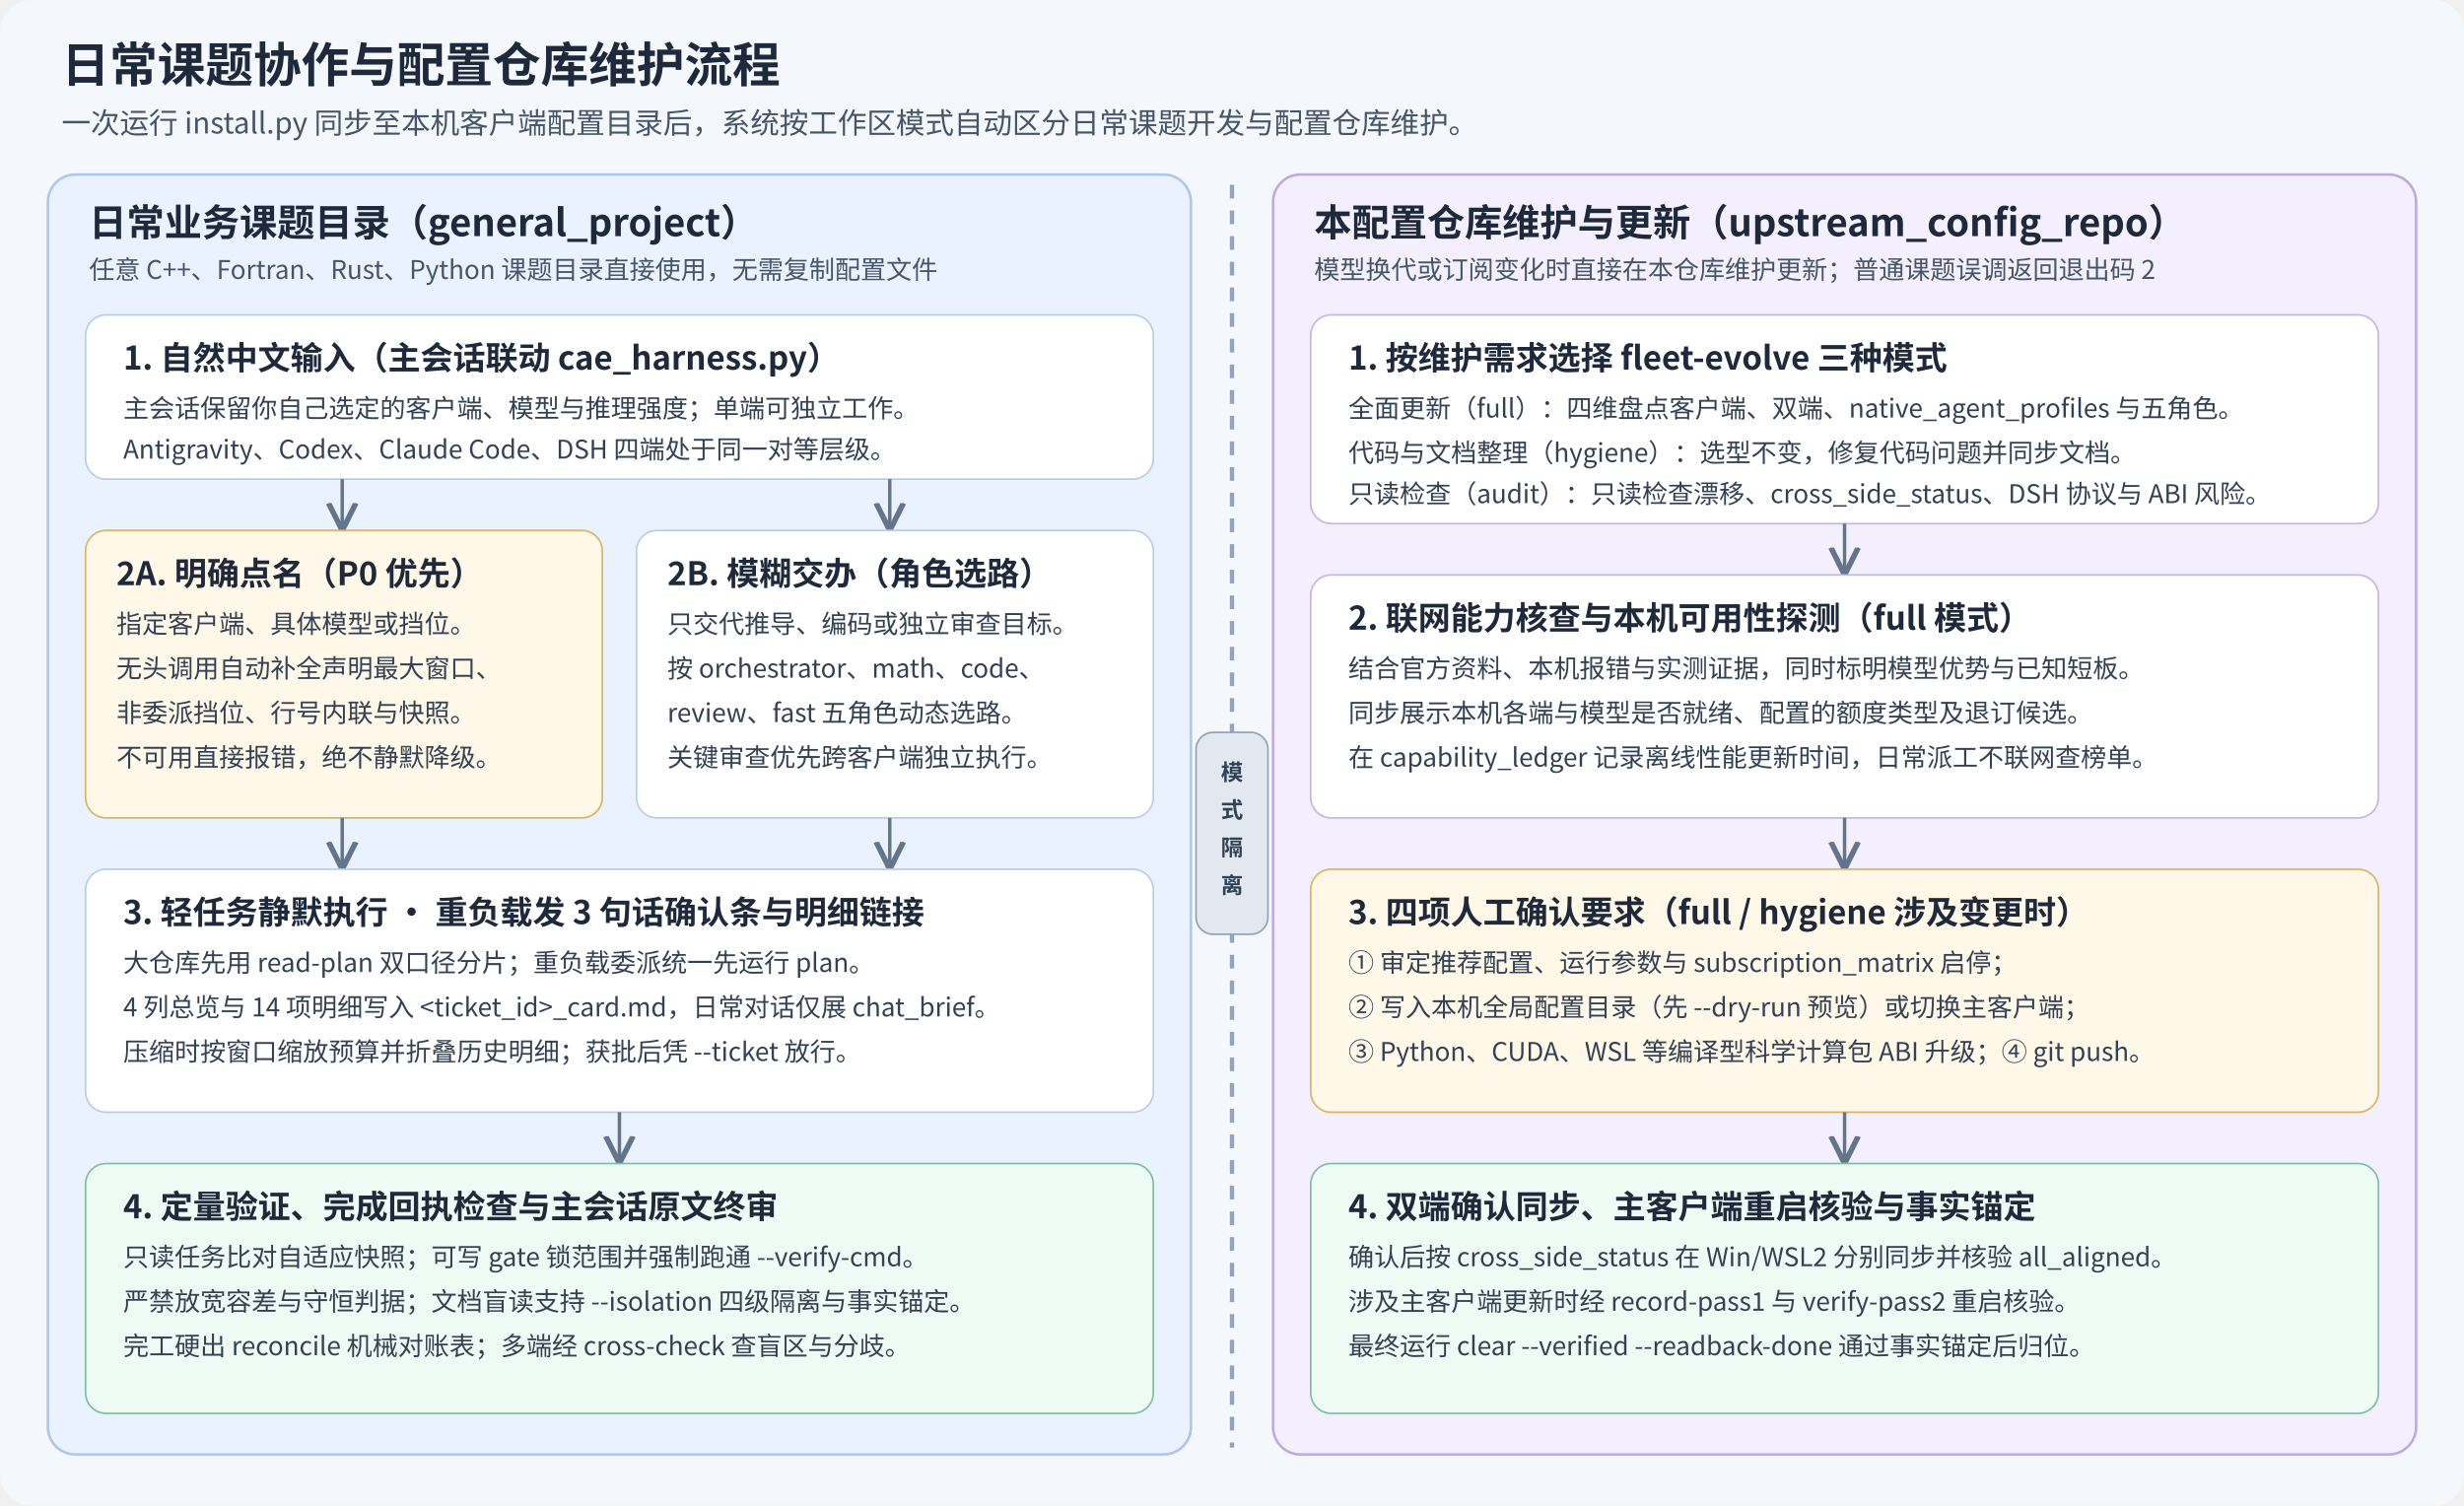
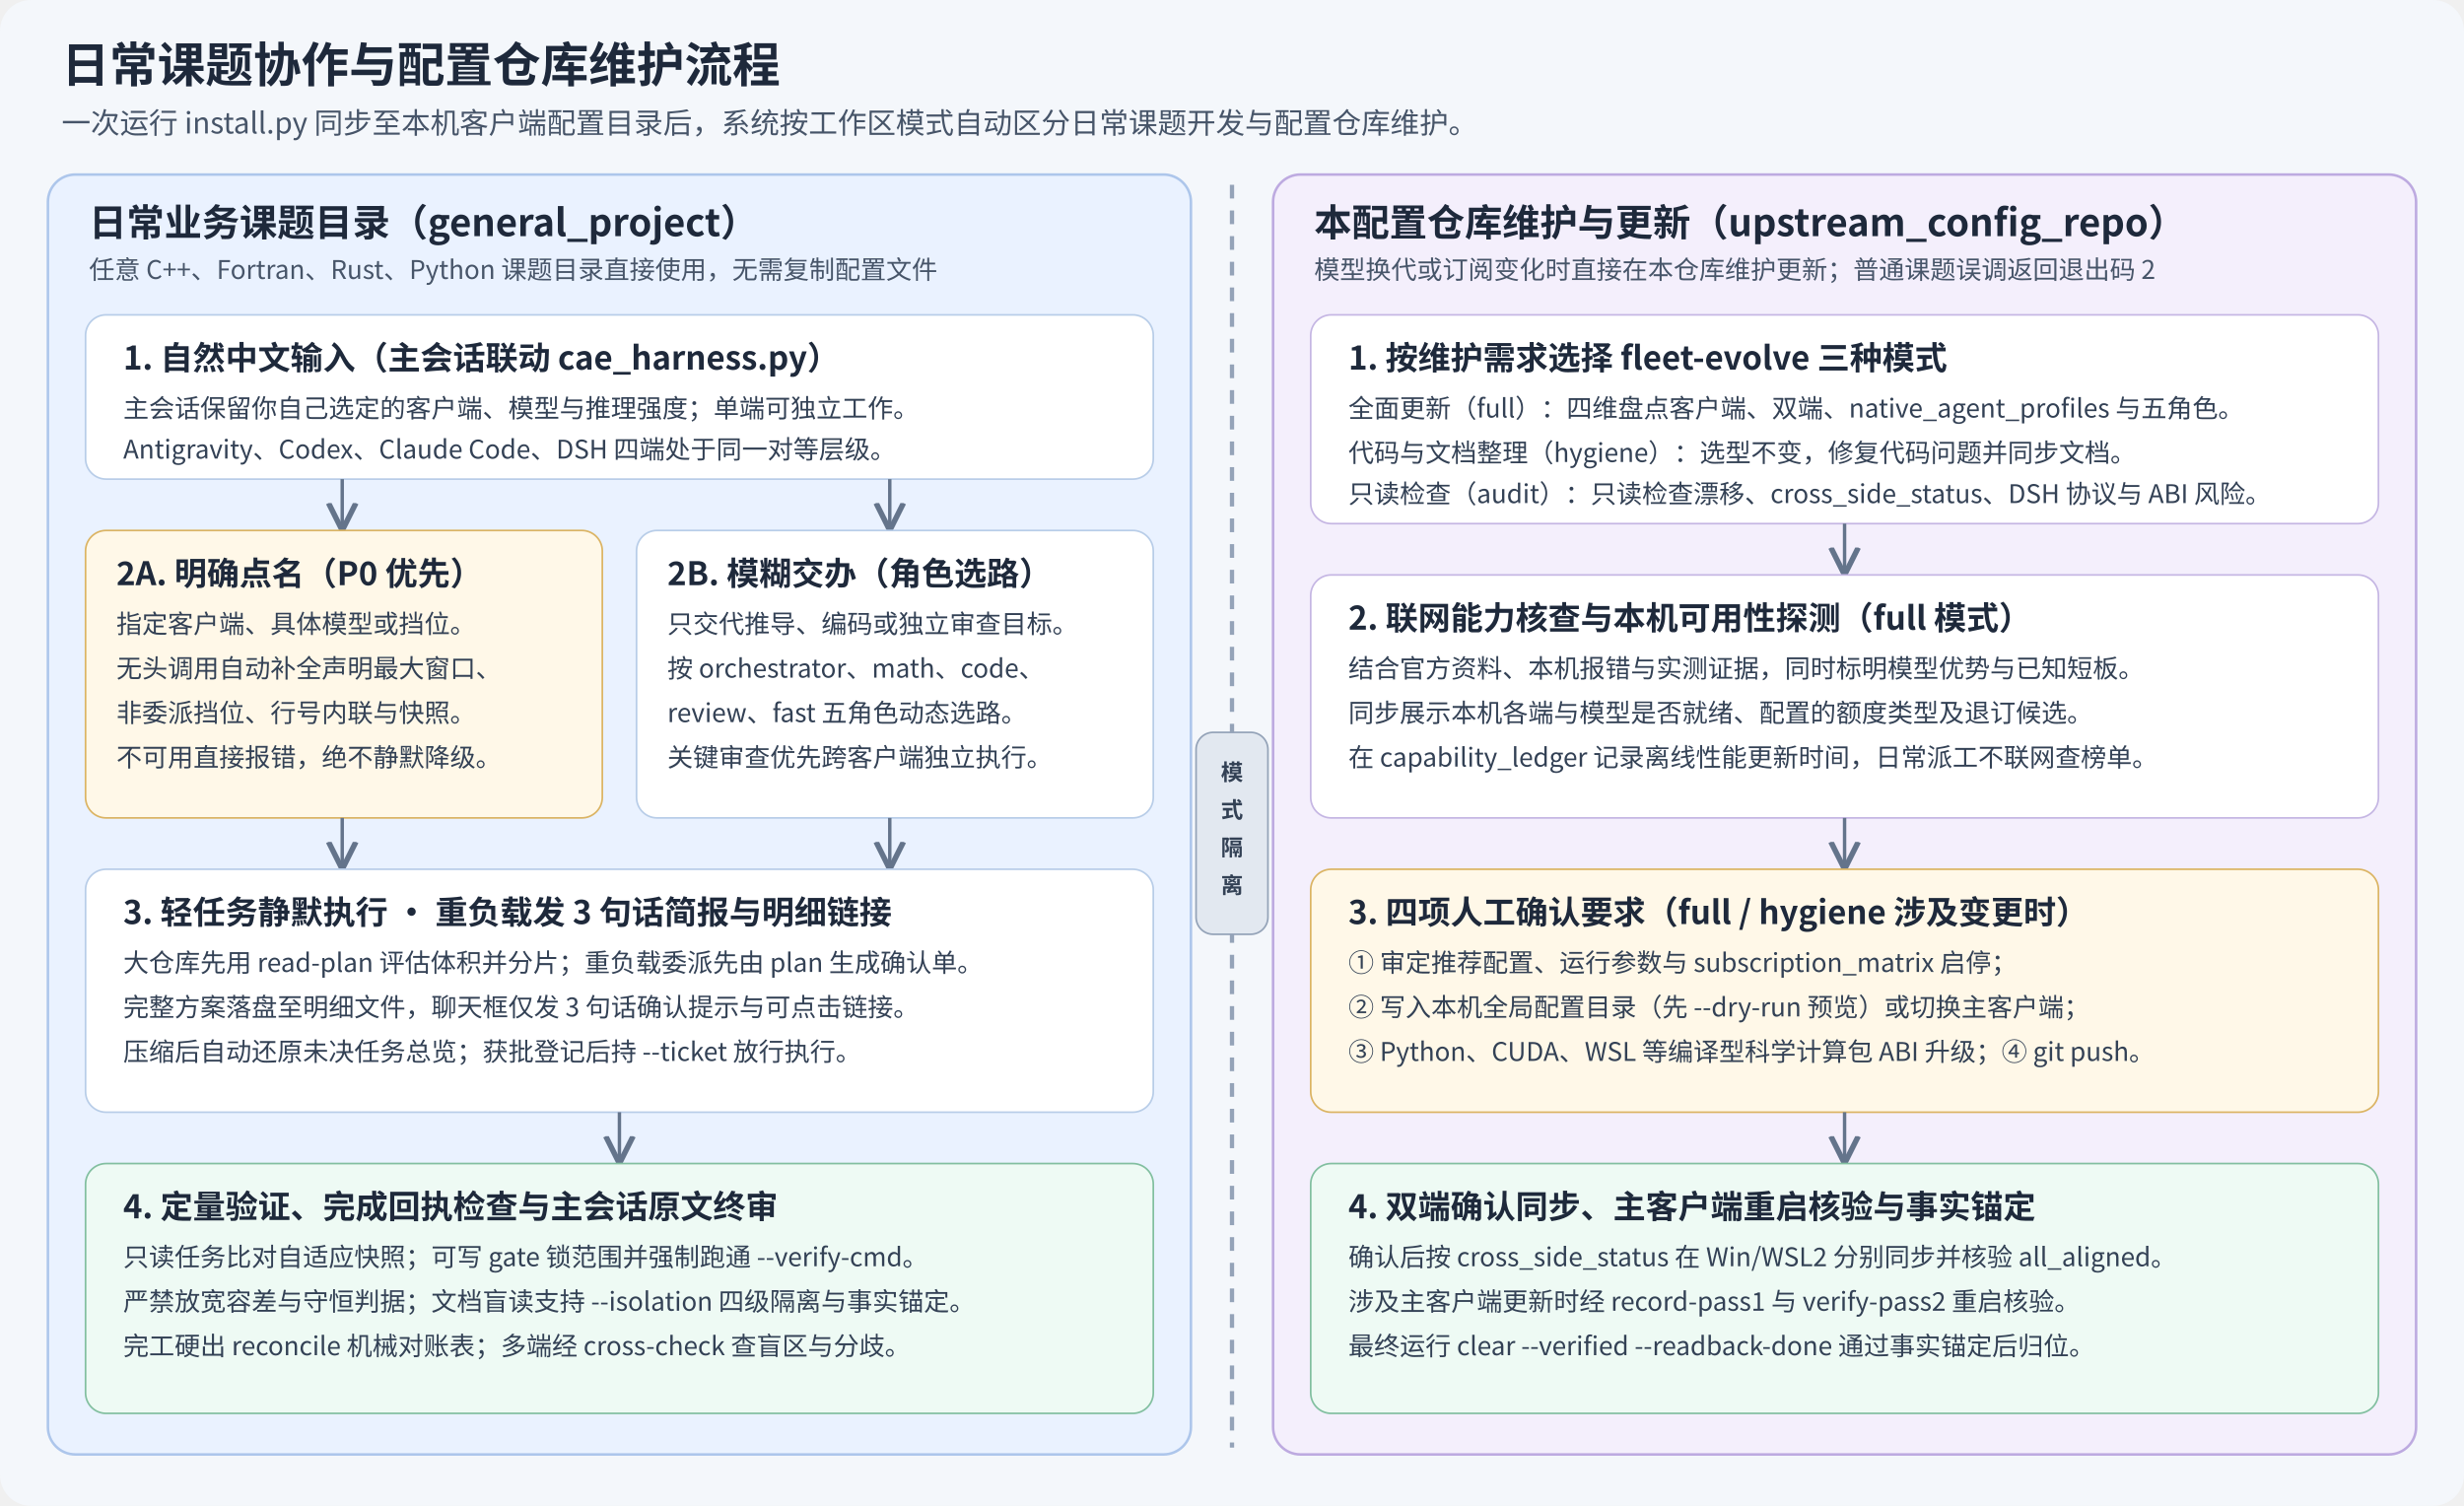
<svg xmlns="http://www.w3.org/2000/svg" width="1440" height="880" viewBox="0 0 1440 880" role="img" aria-labelledby="title desc">
  <defs>
    <marker id="arrow" markerWidth="10" markerHeight="10" refX="8" refY="5" orient="auto">
      <path d="M 0 1 L 8 5 L 0 9" fill="none" stroke="#64748b" stroke-width="1.6" />
    </marker>
  </defs>
  <style>
    text { font-family: "Microsoft YaHei", "Noto Sans CJK SC", sans-serif; fill: #1e293b; }
    .title { font-size: 28px; font-weight: 700; }
    .subtitle { font-size: 17px; fill: #475569; }
    .lane { font-size: 22px; font-weight: 700; }
    .lane-sub { font-size: 15px; fill: #475569; }
    .heading { font-size: 19px; font-weight: 700; }
    .body { font-size: 15px; fill: #334155; }
    .badge { font-size: 13px; font-weight: 700; fill: #334155; }
    .link { fill: none; stroke: #64748b; stroke-width: 2; marker-end: url(#arrow); }
  </style>
  <rect width="1440" height="880" rx="18" fill="#f4f7fb" />
  <text x="36" y="48" class="title">日常课题协作与配置仓库维护流程</text>
  <text x="36" y="78" class="subtitle">一次运行 install.py 同步至本机客户端配置目录后，系统按工作区模式自动区分日常课题开发与配置仓库维护。</text>
  <rect x="28" y="102" width="668" height="748" rx="16" fill="#eaf2ff" stroke="#adc6eb" stroke-width="1.5" />
  <text x="52" y="138" class="lane">日常业务课题目录（general_project）</text>
  <text x="52" y="163" class="lane-sub">任意 C++、Fortran、Rust、Python 课题目录直接使用，无需复制配置文件</text>
  <g>
    <rect x="50" y="184" width="624" height="96" rx="12" fill="#ffffff" stroke="#b8cde8" />
    <text x="72" y="216" class="heading">1. 自然中文输入（主会话联动 cae_harness.py）</text>
    <text x="72" y="244" class="body">主会话保留你自己选定的客户端、模型与推理强度；单端可独立工作。</text>
    <text x="72" y="268" class="body">Antigravity、Codex、Claude Code、DSH 四端处于同一对等层级。</text>
  </g>
  <path class="link" d="M 200 280 L 200 310" />
  <path class="link" d="M 520 280 L 520 310" />
  <g>
    <rect x="50" y="310" width="302" height="168" rx="12" fill="#fff8e8" stroke="#dbb464" />
    <text x="68" y="342" class="heading">2A. 明确点名（P0 优先）</text>
    <text x="68" y="370" class="body">指定客户端、具体模型或挡位。</text>
    <text x="68" y="396" class="body">无头调用自动补全声明最大窗口、</text>
    <text x="68" y="422" class="body">非委派挡位、行号内联与快照。</text>
    <text x="68" y="448" class="body">不可用直接报错，绝不静默降级。</text>
  </g>
  <g>
    <rect x="372" y="310" width="302" height="168" rx="12" fill="#ffffff" stroke="#b8cde8" />
    <text x="390" y="342" class="heading">2B. 模糊交办（角色选路）</text>
    <text x="390" y="370" class="body">只交代推导、编码或独立审查目标。</text>
    <text x="390" y="396" class="body">按 orchestrator、math、code、</text>
    <text x="390" y="422" class="body">review、fast 五角色动态选路。</text>
    <text x="390" y="448" class="body">关键审查优先跨客户端独立执行。</text>
  </g>
  <path class="link" d="M 200 478 L 200 508" />
  <path class="link" d="M 520 478 L 520 508" />
  <g>
    <rect x="50" y="508" width="624" height="142" rx="12" fill="#ffffff" stroke="#b8cde8" />
-     <text x="72" y="540" class="heading">3. 轻任务静默执行 · 重负载发 3 句话确认条与明细链接</text>
-     <text x="72" y="568" class="body">大仓库先用 read-plan 双口径分片；重负载委派统一先运行 plan。</text>
-     <text x="72" y="594" class="body">4 列总览与 14 项明细写入 &lt;ticket_id&gt;_card.md，日常对话仅展 chat_brief。</text>
-     <text x="72" y="620" class="body">压缩时按窗口缩放预算并折叠历史明细；获批后凭 --ticket 放行。</text>
+     <text x="72" y="540" class="heading">3. 轻任务静默执行 · 重负载发 3 句话简报与明细链接</text>
+     <text x="72" y="568" class="body">大仓库先用 read-plan 评估体积并分片；重负载委派先由 plan 生成确认单。</text>
+     <text x="72" y="594" class="body">完整方案落盘至明细文件，聊天框仅发 3 句话确认提示与可点击链接。</text>
+     <text x="72" y="620" class="body">压缩后自动还原未决任务总览；获批登记后持 --ticket 放行执行。</text>
  </g>
  <path class="link" d="M 362 650 L 362 680" />
  <g>
    <rect x="50" y="680" width="624" height="146" rx="12" fill="#eefaf4" stroke="#82bfa0" />
    <text x="72" y="712" class="heading">4. 定量验证、完成回执检查与主会话原文终审</text>
    <text x="72" y="740" class="body">只读任务比对自适应快照；可写 gate 锁范围并强制跑通 --verify-cmd。</text>
    <text x="72" y="766" class="body">严禁放宽容差与守恒判据；文档盲读支持 --isolation 四级隔离与事实锚定。</text>
    <text x="72" y="792" class="body">完工硬出 reconcile 机械对账表；多端经 cross-check 查盲区与分歧。</text>
  </g>
  <line x1="720" y1="108" x2="720" y2="846" stroke="#94a3b8" stroke-width="2.5" stroke-dasharray="8 7" />
  <rect x="699" y="428" width="42" height="118" rx="10" fill="#e2e8f0" stroke="#94a3b8" />
  <text x="720" y="456" text-anchor="middle" class="badge">模</text>
  <text x="720" y="478" text-anchor="middle" class="badge">式</text>
  <text x="720" y="500" text-anchor="middle" class="badge">隔</text>
  <text x="720" y="522" text-anchor="middle" class="badge">离</text>
  <rect x="744" y="102" width="668" height="748" rx="16" fill="#f4effc" stroke="#bdaae0" stroke-width="1.5" />
  <text x="768" y="138" class="lane">本配置仓库维护与更新（upstream_config_repo）</text>
  <text x="768" y="163" class="lane-sub">模型换代或订阅变化时直接在本仓库维护更新；普通课题误调返回退出码 2</text>
  <g>
    <rect x="766" y="184" width="624" height="122" rx="12" fill="#ffffff" stroke="#c5b6e3" />
    <text x="788" y="216" class="heading">1. 按维护需求选择 fleet-evolve 三种模式</text>
    <text x="788" y="244" class="body">全面更新（full）：四维盘点客户端、双端、native_agent_profiles 与五角色。</text>
    <text x="788" y="270" class="body">代码与文档整理（hygiene）：选型不变，修复代码问题并同步文档。</text>
    <text x="788" y="294" class="body">只读检查（audit）：只读检查漂移、cross_side_status、DSH 协议与 ABI 风险。</text>
  </g>
  <path class="link" d="M 1078 306 L 1078 336" />
  <g>
    <rect x="766" y="336" width="624" height="142" rx="12" fill="#ffffff" stroke="#c5b6e3" />
    <text x="788" y="368" class="heading">2. 联网能力核查与本机可用性探测（full 模式）</text>
    <text x="788" y="396" class="body">结合官方资料、本机报错与实测证据，同时标明模型优势与已知短板。</text>
    <text x="788" y="422" class="body">同步展示本机各端与模型是否就绪、配置的额度类型及退订候选。</text>
    <text x="788" y="448" class="body">在 capability_ledger 记录离线性能更新时间，日常派工不联网查榜单。</text>
  </g>
  <path class="link" d="M 1078 478 L 1078 508" />
  <g>
    <rect x="766" y="508" width="624" height="142" rx="12" fill="#fff8e8" stroke="#dbb464" />
    <text x="788" y="540" class="heading">3. 四项人工确认要求（full / hygiene 涉及变更时）</text>
    <text x="788" y="568" class="body">① 审定推荐配置、运行参数与 subscription_matrix 启停；</text>
    <text x="788" y="594" class="body">② 写入本机全局配置目录（先 --dry-run 预览）或切换主客户端；</text>
    <text x="788" y="620" class="body">③ Python、CUDA、WSL 等编译型科学计算包 ABI 升级；④ git push。</text>
  </g>
  <path class="link" d="M 1078 650 L 1078 680" />
  <g>
    <rect x="766" y="680" width="624" height="146" rx="12" fill="#eefaf4" stroke="#82bfa0" />
    <text x="788" y="712" class="heading">4. 双端确认同步、主客户端重启核验与事实锚定</text>
    <text x="788" y="740" class="body">确认后按 cross_side_status 在 Win/WSL2 分别同步并核验 all_aligned。</text>
    <text x="788" y="766" class="body">涉及主客户端更新时经 record-pass1 与 verify-pass2 重启核验。</text>
    <text x="788" y="792" class="body">最终运行 clear --verified --readback-done 通过事实锚定后归位。</text>
  </g>
</svg>
